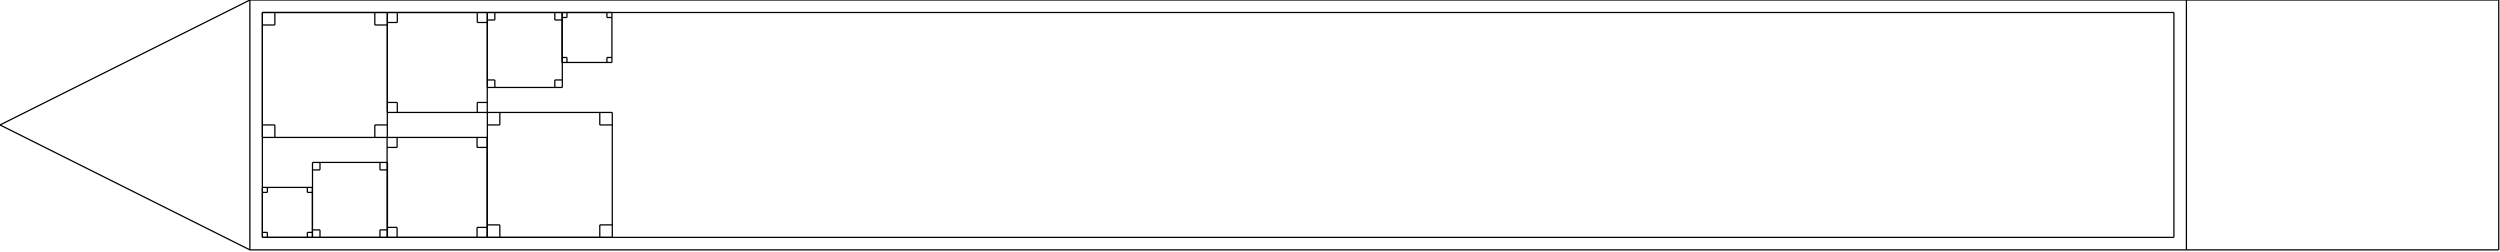
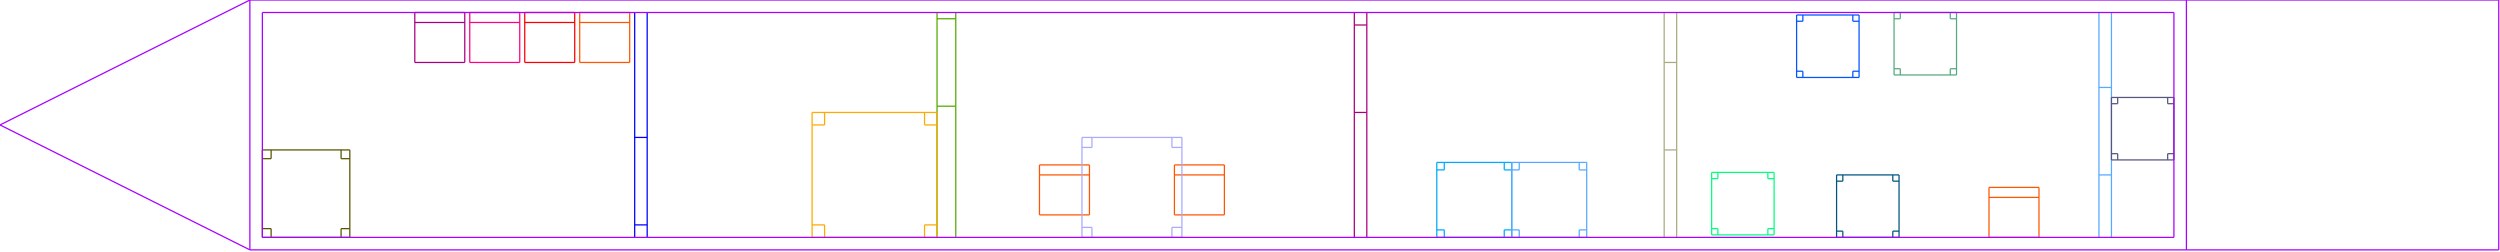
<svg xmlns="http://www.w3.org/2000/svg" width="2001.0" height="201.0" version="1.1">
-   <line fill="none" x1="210.0" y1="10.0" x2="210.0" y2="110" id="svg_1" stroke="#000000" />
-   <line fill="none" x1="310.0" y1="10.0" x2="310.0" y2="110" id="svg_1" stroke="#000000" />
-   <line fill="none" y1="10.0" x1="210.0" y2="10.0" x2="310.0" id="svg_1" stroke="#000000" />
-   <line fill="none" y1="110" x1="210.0" y2="110" x2="310.0" id="svg_1" stroke="#000000" />
-   <line fill="none" y1="10.0" x1="220" y2="20.0" x2="220" id="svg_1" stroke="#000000" />
-   <line fill="none" y1="20.0" x1="210.0" y2="20.0" x2="220" id="svg_1" stroke="#000000" />
-   <line fill="none" y1="10.0" x1="300.0" y2="20.0" x2="300.0" id="svg_1" stroke="#000000" />
-   <line fill="none" y1="20.0" x1="310.0" y2="20.0" x2="300.0" id="svg_1" stroke="#000000" />
-   <line stroke="#000000" id="svg_1" x2="220" y2="100.0" x1="220" y1="110" fill="none" />
-   <line stroke="#000000" id="svg_1" x2="220" y2="100.0" x1="210.0" y1="100.0" fill="none" />
-   <line stroke="#000000" id="svg_1" x2="300.0" y2="100.0" x1="300.0" y1="110" fill="none" />
-   <line stroke="#000000" id="svg_1" x2="300.0" y2="100.0" x1="310.0" y1="100.0" fill="none" />
-   <line fill="none" x1="449.785" y1="10.0" x2="449.785" y2="50.0" id="svg_1" stroke="#000000" />
-   <line fill="none" x1="489.785" y1="10.0" x2="489.785" y2="50.0" id="svg_1" stroke="#000000" />
-   <line fill="none" y1="10.0" x1="449.785" y2="10.0" x2="489.785" id="svg_1" stroke="#000000" />
-   <line fill="none" y1="50.0" x1="449.785" y2="50.0" x2="489.785" id="svg_1" stroke="#000000" />
-   <line fill="none" y1="10.0" x1="453.785" y2="14" x2="453.785" id="svg_1" stroke="#000000" />
-   <line fill="none" y1="14" x1="449.785" y2="14" x2="453.785" id="svg_1" stroke="#000000" />
-   <line fill="none" y1="10.0" x1="485.785" y2="14" x2="485.785" id="svg_1" stroke="#000000" />
-   <line fill="none" y1="14" x1="489.785" y2="14" x2="485.785" id="svg_1" stroke="#000000" />
-   <line stroke="#000000" id="svg_1" x2="453.785" y2="46" x1="453.785" y1="50.0" fill="none" />
-   <line stroke="#000000" id="svg_1" x2="453.785" y2="46" x1="449.785" y1="46" fill="none" />
-   <line stroke="#000000" id="svg_1" x2="485.785" y2="46" x1="485.785" y1="50.0" fill="none" />
-   <line stroke="#000000" id="svg_1" x2="485.785" y2="46" x1="489.785" y1="46" fill="none" />
-   <line fill="none" x1="390.072" y1="10.0" x2="390.072" y2="70.0" id="svg_1" stroke="#000000" />
-   <line fill="none" x1="450.072" y1="10.0" x2="450.072" y2="70.0" id="svg_1" stroke="#000000" />
-   <line fill="none" y1="10.0" x1="390.072" y2="10.0" x2="450.072" id="svg_1" stroke="#000000" />
-   <line fill="none" y1="70.0" x1="390.072" y2="70.0" x2="450.072" id="svg_1" stroke="#000000" />
-   <line fill="none" y1="10.0" x1="396.072" y2="16.0" x2="396.072" id="svg_1" stroke="#000000" />
-   <line fill="none" y1="16.0" x1="390.072" y2="16.0" x2="396.072" id="svg_1" stroke="#000000" />
-   <line fill="none" y1="10.0" x1="444.072" y2="16.0" x2="444.072" id="svg_1" stroke="#000000" />
-   <line fill="none" y1="16.0" x1="450.072" y2="16.0" x2="444.072" id="svg_1" stroke="#000000" />
-   <line stroke="#000000" id="svg_1" x2="396.072" y2="64.0" x1="396.072" y1="70.0" fill="none" />
-   <line stroke="#000000" id="svg_1" x2="396.072" y2="64.0" x1="390.072" y1="64.0" fill="none" />
-   <line stroke="#000000" id="svg_1" x2="444.072" y2="64.0" x1="444.072" y1="70.0" fill="none" />
-   <line stroke="#000000" id="svg_1" x2="444.072" y2="64.0" x1="450.072" y1="64.0" fill="none" />
-   <line fill="none" x1="309.995" y1="10.0" x2="309.995" y2="90.0" id="svg_1" stroke="#000000" />
-   <line fill="none" x1="389.995" y1="10.0" x2="389.995" y2="90.0" id="svg_1" stroke="#000000" />
-   <line fill="none" y1="10.0" x1="309.995" y2="10.0" x2="389.995" id="svg_1" stroke="#000000" />
-   <line fill="none" y1="90.0" x1="309.995" y2="90.0" x2="389.995" id="svg_1" stroke="#000000" />
-   <line fill="none" y1="10.0" x1="317.995" y2="18" x2="317.995" id="svg_1" stroke="#000000" />
-   <line fill="none" y1="18" x1="309.995" y2="18" x2="317.995" id="svg_1" stroke="#000000" />
-   <line fill="none" y1="10.0" x1="381.995" y2="18" x2="381.995" id="svg_1" stroke="#000000" />
-   <line fill="none" y1="18" x1="389.995" y2="18" x2="381.995" id="svg_1" stroke="#000000" />
-   <line stroke="#000000" id="svg_1" x2="317.995" y2="82.0" x1="317.995" y1="90.0" fill="none" />
-   <line stroke="#000000" id="svg_1" x2="317.995" y2="82.0" x1="309.995" y1="82.0" fill="none" />
-   <line stroke="#000000" id="svg_1" x2="381.995" y2="82.0" x1="381.995" y1="90.0" fill="none" />
-   <line stroke="#000000" id="svg_1" x2="381.995" y2="82.0" x1="389.995" y1="82.0" fill="none" />
-   <line fill="none" x1="210.0" y1="150.0" x2="210.0" y2="190.0" id="svg_1" stroke="#000000" />
-   <line fill="none" x1="250.0" y1="150.0" x2="250.0" y2="190.0" id="svg_1" stroke="#000000" />
-   <line fill="none" y1="150.0" x1="210.0" y2="150.0" x2="250.0" id="svg_1" stroke="#000000" />
-   <line fill="none" y1="190.0" x1="210.0" y2="190.0" x2="250.0" id="svg_1" stroke="#000000" />
-   <line fill="none" y1="150.0" x1="214.0" y2="154.0" x2="214.0" id="svg_1" stroke="#000000" />
-   <line fill="none" y1="154.0" x1="210.0" y2="154.0" x2="214.0" id="svg_1" stroke="#000000" />
-   <line fill="none" y1="150.0" x1="246.0" y2="154.0" x2="246.0" id="svg_1" stroke="#000000" />
-   <line fill="none" y1="154.0" x1="250.0" y2="154.0" x2="246.0" id="svg_1" stroke="#000000" />
-   <line stroke="#000000" id="svg_1" x2="214.0" y2="186.0" x1="214.0" y1="190.0" fill="none" />
-   <line stroke="#000000" id="svg_1" x2="214.0" y2="186.0" x1="210.0" y1="186.0" fill="none" />
-   <line stroke="#000000" id="svg_1" x2="246.0" y2="186.0" x1="246.0" y1="190.0" fill="none" />
-   <line stroke="#000000" id="svg_1" x2="246.0" y2="186.0" x1="250.0" y1="186.0" fill="none" />
-   <line fill="none" x1="250.12" y1="130" x2="250.12" y2="190.0" id="svg_1" stroke="#000000" />
-   <line fill="none" x1="310.12" y1="130" x2="310.12" y2="190.0" id="svg_1" stroke="#000000" />
-   <line fill="none" y1="130" x1="250.12" y2="130" x2="310.12" id="svg_1" stroke="#000000" />
-   <line fill="none" y1="190.0" x1="250.12" y2="190.0" x2="310.12" id="svg_1" stroke="#000000" />
-   <line fill="none" y1="130" x1="256.12" y2="136.0" x2="256.12" id="svg_1" stroke="#000000" />
-   <line fill="none" y1="136.0" x1="250.12" y2="136.0" x2="256.12" id="svg_1" stroke="#000000" />
-   <line fill="none" y1="130" x1="304.12" y2="136.0" x2="304.12" id="svg_1" stroke="#000000" />
-   <line fill="none" y1="136.0" x1="310.12" y2="136.0" x2="304.12" id="svg_1" stroke="#000000" />
-   <line stroke="#000000" id="svg_1" x2="256.12" y2="184.0" x1="256.12" y1="190.0" fill="none" />
-   <line stroke="#000000" id="svg_1" x2="256.12" y2="184.0" x1="250.12" y1="184.0" fill="none" />
-   <line stroke="#000000" id="svg_1" x2="304.12" y2="184.0" x1="304.12" y1="190.0" fill="none" />
-   <line stroke="#000000" id="svg_1" x2="304.12" y2="184.0" x1="310.12" y1="184.0" fill="none" />
-   <line fill="none" x1="309.833" y1="110" x2="309.833" y2="190.0" id="svg_1" stroke="#000000" />
-   <line fill="none" x1="389.833" y1="110" x2="389.833" y2="190.0" id="svg_1" stroke="#000000" />
-   <line fill="none" y1="110" x1="309.833" y2="110" x2="389.833" id="svg_1" stroke="#000000" />
-   <line fill="none" y1="190.0" x1="309.833" y2="190.0" x2="389.833" id="svg_1" stroke="#000000" />
-   <line fill="none" y1="110" x1="317.833" y2="118.0" x2="317.833" id="svg_1" stroke="#000000" />
-   <line fill="none" y1="118.0" x1="309.833" y2="118.0" x2="317.833" id="svg_1" stroke="#000000" />
-   <line fill="none" y1="110" x1="381.833" y2="118.0" x2="381.833" id="svg_1" stroke="#000000" />
-   <line fill="none" y1="118.0" x1="389.833" y2="118.0" x2="381.833" id="svg_1" stroke="#000000" />
-   <line stroke="#000000" id="svg_1" x2="317.833" y2="182" x1="317.833" y1="190.0" fill="none" />
-   <line stroke="#000000" id="svg_1" x2="317.833" y2="182" x1="309.833" y1="182" fill="none" />
-   <line stroke="#000000" id="svg_1" x2="381.833" y2="182" x1="381.833" y1="190.0" fill="none" />
-   <line stroke="#000000" id="svg_1" x2="381.833" y2="182" x1="389.833" y1="182" fill="none" />
-   <line fill="none" x1="390.072" y1="90" x2="390.072" y2="190.0" id="svg_1" stroke="#000000" />
-   <line fill="none" x1="490.072" y1="90" x2="490.072" y2="190.0" id="svg_1" stroke="#000000" />
-   <line fill="none" y1="90" x1="390.072" y2="90" x2="490.072" id="svg_1" stroke="#000000" />
-   <line fill="none" y1="190.0" x1="390.072" y2="190.0" x2="490.072" id="svg_1" stroke="#000000" />
-   <line fill="none" y1="90" x1="400.072" y2="100" x2="400.072" id="svg_1" stroke="#000000" />
-   <line fill="none" y1="100" x1="390.072" y2="100" x2="400.072" id="svg_1" stroke="#000000" />
-   <line fill="none" y1="90" x1="480.072" y2="100" x2="480.072" id="svg_1" stroke="#000000" />
-   <line fill="none" y1="100" x1="490.072" y2="100" x2="480.072" id="svg_1" stroke="#000000" />
-   <line stroke="#000000" id="svg_1" x2="400.072" y2="180" x1="400.072" y1="190.0" fill="none" />
-   <line stroke="#000000" id="svg_1" x2="400.072" y2="180" x1="390.072" y1="180" fill="none" />
-   <line stroke="#000000" id="svg_1" x2="480.072" y2="180" x1="480.072" y1="190.0" fill="none" />
-   <line stroke="#000000" id="svg_1" x2="480.072" y2="180" x1="490.072" y1="180" fill="none" />
-   <line stroke="#000000" stroke-width="1" x1="200.0" y1="0.0" x2="2000.0" y2="0.0" />
-   <line stroke="#000000" stroke-width="1" x1="210.0" y1="10.0" x2="1740" y2="10.0" />
-   <line stroke="#000000" stroke-width="1" x1="200.0" y1="200.0" x2="2000.0" y2="200.0" />
-   <line stroke="#000000" stroke-width="1" x1="210.0" y1="190.0" x2="1740" y2="190.0" />
-   <line stroke="#000000" stroke-width="1" x1="0.0" y1="100.0" x2="200.0" y2="0.0" />
-   <line stroke="#000000" stroke-width="1" x1="0.0" y1="100.0" x2="200.0" y2="200.0" />
-   <line stroke="#000000" stroke-width="1" x1="1750.0" y1="0.0" x2="1750.0" y2="200.0" />
-   <line stroke="#000000" stroke-width="1" x1="1740" y1="10.0" x2="1740" y2="190.0" />
-   <line stroke="#000000" stroke-width="1" x1="200.0" y1="0.0" x2="200.0" y2="200.0" />
-   <line stroke="#000000" stroke-width="1" x1="210.0" y1="10.0" x2="210.0" y2="190.0" />
-   <line stroke="#000000" stroke-width="1" x1="2000.0" y1="0.0" x2="2000.0" y2="200.0" />
+   <line stroke="#ff5500" stroke-width="1" x1="464" y1="10.0" x2="464" y2="50.0" />
+   <line stroke="#ff5500" stroke-width="1" x1="464" y1="10.0" x2="504" y2="10.0" />
+   <line stroke="#ff5500" stroke-width="1" x1="464" y1="50.0" x2="504" y2="50.0" />
+   <line stroke="#ff5500" stroke-width="1" x1="504" y1="10.0" x2="504" y2="50.0" />
+   <line stroke="#ff5500" stroke-width="1" x1="464" y1="18" x2="504" y2="18" />
+   <line stroke="#55aa00" stroke-width="1" x1="750.0" y1="10.0" x2="750.0" y2="190.0" />
+   <line stroke="#55aa00" stroke-width="1" x1="765.0" y1="10.0" x2="765.0" y2="190.0" />
+   <line stroke="#55aa00" stroke-width="1" x1="750.0" y1="15" x2="765.0" y2="15" />
+   <line stroke="#55aa00" stroke-width="1" x1="750.0" y1="85.0" x2="765.0" y2="85.0" />
+   <line stroke="#aa007f" stroke-width="1" x1="1084" y1="10.0" x2="1084" y2="190.0" />
+   <line stroke="#aa007f" stroke-width="1" x1="1094" y1="10.0" x2="1094" y2="190.0" />
+   <line stroke="#aa007f" stroke-width="1" x1="1084" y1="20.0" x2="1094" y2="20.0" />
+   <line stroke="#aa007f" stroke-width="1" x1="1084" y1="90" x2="1094" y2="90" />
+   <line stroke="#0000ff" stroke-width="1" x1="508" y1="10.0" x2="508" y2="190.0" />
+   <line stroke="#0000ff" stroke-width="1" x1="518" y1="10.0" x2="518" y2="190.0" />
+   <line stroke="#0000ff" stroke-width="1" x1="508" y1="110" x2="518" y2="110" />
+   <line stroke="#0000ff" stroke-width="1" x1="508" y1="180.0" x2="518" y2="180.0" />
+   <line stroke="#ff0000" stroke-width="1" x1="420" y1="10.0" x2="420" y2="50.0" />
+   <line stroke="#ff0000" stroke-width="1" x1="420" y1="10.0" x2="460" y2="10.0" />
+   <line stroke="#ff0000" stroke-width="1" x1="420" y1="50.0" x2="460" y2="50.0" />
+   <line stroke="#ff0000" stroke-width="1" x1="460" y1="10.0" x2="460" y2="50.0" />
+   <line stroke="#ff0000" stroke-width="1" x1="420" y1="18" x2="460" y2="18" />
+   <line stroke="#ff007f" stroke-width="1" x1="376.0" y1="10.0" x2="376.0" y2="50.0" />
+   <line stroke="#ff007f" stroke-width="1" x1="376.0" y1="10.0" x2="416.0" y2="10.0" />
+   <line stroke="#ff007f" stroke-width="1" x1="376.0" y1="50.0" x2="416.0" y2="50.0" />
+   <line stroke="#ff007f" stroke-width="1" x1="416.0" y1="10.0" x2="416.0" y2="50.0" />
+   <line stroke="#ff007f" stroke-width="1" x1="376.0" y1="18" x2="416.0" y2="18" />
+   <line stroke="#aa007f" stroke-width="1" x1="332.0" y1="10.0" x2="332.0" y2="50.0" />
+   <line stroke="#aa007f" stroke-width="1" x1="332.0" y1="10.0" x2="372.0" y2="10.0" />
+   <line stroke="#aa007f" stroke-width="1" x1="332.0" y1="50.0" x2="372.0" y2="50.0" />
+   <line stroke="#aa007f" stroke-width="1" x1="372.0" y1="10.0" x2="372.0" y2="50.0" />
+   <line stroke="#aa007f" stroke-width="1" x1="332.0" y1="18" x2="372.0" y2="18" />
+   <line stroke="#ffaa00" stroke-width="1" x1="650" y1="90" x2="650" y2="190.0" />
+   <line stroke="#ffaa00" stroke-width="1" x1="750" y1="90" x2="750" y2="190.0" />
+   <line stroke="#ffaa00" stroke-width="1" x1="650" y1="90" x2="750" y2="90" />
+   <line stroke="#ffaa00" stroke-width="1" x1="650" y1="190.0" x2="750" y2="190.0" />
+   <line stroke="#ffaa00" stroke-width="1" x1="660" y1="90" x2="660" y2="100" />
+   <line stroke="#ffaa00" stroke-width="1" x1="650" y1="100" x2="660" y2="100" />
+   <line stroke="#ffaa00" stroke-width="1" x1="740" y1="90" x2="740" y2="100" />
+   <line stroke="#ffaa00" stroke-width="1" x1="750" y1="100" x2="740" y2="100" />
+   <line stroke="#ffaa00" stroke-width="1" x1="660" y1="190.0" x2="660" y2="180" />
+   <line stroke="#ffaa00" stroke-width="1" x1="650" y1="180" x2="660" y2="180" />
+   <line stroke="#ffaa00" stroke-width="1" x1="740" y1="190.0" x2="740" y2="180" />
+   <line stroke="#ffaa00" stroke-width="1" x1="750" y1="180" x2="740" y2="180" />
+   <line stroke="#55aaff" stroke-width="1" x1="1680" y1="10.0" x2="1680" y2="190.0" />
+   <line stroke="#55aaff" stroke-width="1" x1="1690" y1="10.0" x2="1690" y2="190.0" />
+   <line stroke="#55aaff" stroke-width="1" x1="1680" y1="70.0" x2="1690" y2="70.0" />
+   <line stroke="#55aaff" stroke-width="1" x1="1680" y1="140.0" x2="1690" y2="140.0" />
+   <line stroke="#aaaa7f" stroke-width="1" x1="1332.0" y1="10.0" x2="1332.0" y2="190.0" />
+   <line stroke="#aaaa7f" stroke-width="1" x1="1342.0" y1="10.0" x2="1342.0" y2="190.0" />
+   <line stroke="#aaaa7f" stroke-width="1" x1="1332.0" y1="50.0" x2="1342.0" y2="50.0" />
+   <line stroke="#aaaa7f" stroke-width="1" x1="1332.0" y1="120.0" x2="1342.0" y2="120.0" />
+   <line stroke="#55557f" stroke-width="1" x1="1690" y1="78" x2="1690" y2="128" />
+   <line stroke="#55557f" stroke-width="1" x1="1740" y1="78" x2="1740" y2="128" />
+   <line stroke="#55557f" stroke-width="1" x1="1690" y1="78" x2="1740" y2="78" />
+   <line stroke="#55557f" stroke-width="1" x1="1690" y1="128" x2="1740" y2="128" />
+   <line stroke="#55557f" stroke-width="1" x1="1695.0" y1="78" x2="1695.0" y2="83.0" />
+   <line stroke="#55557f" stroke-width="1" x1="1690" y1="83.0" x2="1695.0" y2="83.0" />
+   <line stroke="#55557f" stroke-width="1" x1="1735" y1="78" x2="1735" y2="83.0" />
+   <line stroke="#55557f" stroke-width="1" x1="1740" y1="83.0" x2="1735" y2="83.0" />
+   <line stroke="#55557f" stroke-width="1" x1="1695.0" y1="128" x2="1695.0" y2="123.0" />
+   <line stroke="#55557f" stroke-width="1" x1="1690" y1="123.0" x2="1695.0" y2="123.0" />
+   <line stroke="#55557f" stroke-width="1" x1="1735" y1="128" x2="1735" y2="123.0" />
+   <line stroke="#55557f" stroke-width="1" x1="1740" y1="123.0" x2="1735" y2="123.0" />
+   <line stroke="#00aaff" stroke-width="1" x1="1150.0" y1="130.0" x2="1150.0" y2="190.0" />
+   <line stroke="#00aaff" stroke-width="1" x1="1210.0" y1="130.0" x2="1210.0" y2="190.0" />
+   <line stroke="#00aaff" stroke-width="1" x1="1150.0" y1="130.0" x2="1210.0" y2="130.0" />
+   <line stroke="#00aaff" stroke-width="1" x1="1150.0" y1="190.0" x2="1210.0" y2="190.0" />
+   <line stroke="#00aaff" stroke-width="1" x1="1156.0" y1="130.0" x2="1156.0" y2="136.0" />
+   <line stroke="#00aaff" stroke-width="1" x1="1150.0" y1="136.0" x2="1156.0" y2="136.0" />
+   <line stroke="#00aaff" stroke-width="1" x1="1204.0" y1="130.0" x2="1204.0" y2="136.0" />
+   <line stroke="#00aaff" stroke-width="1" x1="1210.0" y1="136.0" x2="1204.0" y2="136.0" />
+   <line stroke="#00aaff" stroke-width="1" x1="1156.0" y1="190.0" x2="1156.0" y2="184.0" />
+   <line stroke="#00aaff" stroke-width="1" x1="1150.0" y1="184.0" x2="1156.0" y2="184.0" />
+   <line stroke="#00aaff" stroke-width="1" x1="1204.0" y1="190.0" x2="1204.0" y2="184.0" />
+   <line stroke="#00aaff" stroke-width="1" x1="1210.0" y1="184.0" x2="1204.0" y2="184.0" />
+   <line stroke="#55aaff" stroke-width="1" x1="1210" y1="130" x2="1210" y2="190.0" />
+   <line stroke="#55aaff" stroke-width="1" x1="1270.0" y1="130" x2="1270.0" y2="190.0" />
+   <line stroke="#55aaff" stroke-width="1" x1="1210" y1="130" x2="1270.0" y2="130" />
+   <line stroke="#55aaff" stroke-width="1" x1="1210" y1="190.0" x2="1270.0" y2="190.0" />
+   <line stroke="#55aaff" stroke-width="1" x1="1216" y1="130" x2="1216" y2="136.0" />
+   <line stroke="#55aaff" stroke-width="1" x1="1210" y1="136.0" x2="1216" y2="136.0" />
+   <line stroke="#55aaff" stroke-width="1" x1="1264.0" y1="130" x2="1264.0" y2="136.0" />
+   <line stroke="#55aaff" stroke-width="1" x1="1270.0" y1="136.0" x2="1264.0" y2="136.0" />
+   <line stroke="#55aaff" stroke-width="1" x1="1216" y1="190.0" x2="1216" y2="184.0" />
+   <line stroke="#55aaff" stroke-width="1" x1="1210" y1="184.0" x2="1216" y2="184.0" />
+   <line stroke="#55aaff" stroke-width="1" x1="1264.0" y1="190.0" x2="1264.0" y2="184.0" />
+   <line stroke="#55aaff" stroke-width="1" x1="1270.0" y1="184.0" x2="1264.0" y2="184.0" />
+   <line stroke="#ff5500" stroke-width="1" x1="832" y1="132" x2="832" y2="172" />
+   <line stroke="#ff5500" stroke-width="1" x1="832" y1="132" x2="872" y2="132" />
+   <line stroke="#ff5500" stroke-width="1" x1="832" y1="172" x2="872" y2="172" />
+   <line stroke="#ff5500" stroke-width="1" x1="872" y1="132" x2="872" y2="172" />
+   <line stroke="#ff5500" stroke-width="1" x1="832" y1="140" x2="872" y2="140" />
+   <line stroke="#ff5500" stroke-width="1" x1="940" y1="132" x2="940" y2="172" />
+   <line stroke="#ff5500" stroke-width="1" x1="940" y1="132" x2="980" y2="132" />
+   <line stroke="#ff5500" stroke-width="1" x1="940" y1="172" x2="980" y2="172" />
+   <line stroke="#ff5500" stroke-width="1" x1="980" y1="132" x2="980" y2="172" />
+   <line stroke="#ff5500" stroke-width="1" x1="940" y1="140" x2="980" y2="140" />
+   <line stroke="#aaaaff" stroke-width="1" x1="866.0" y1="110" x2="866.0" y2="190.0" />
+   <line stroke="#aaaaff" stroke-width="1" x1="946" y1="110" x2="946" y2="190.0" />
+   <line stroke="#aaaaff" stroke-width="1" x1="866.0" y1="110" x2="946" y2="110" />
+   <line stroke="#aaaaff" stroke-width="1" x1="866.0" y1="190.0" x2="946" y2="190.0" />
+   <line stroke="#aaaaff" stroke-width="1" x1="874.0" y1="110" x2="874.0" y2="118.0" />
+   <line stroke="#aaaaff" stroke-width="1" x1="866.0" y1="118.0" x2="874.0" y2="118.0" />
+   <line stroke="#aaaaff" stroke-width="1" x1="938" y1="110" x2="938" y2="118.0" />
+   <line stroke="#aaaaff" stroke-width="1" x1="946" y1="118.0" x2="938" y2="118.0" />
+   <line stroke="#aaaaff" stroke-width="1" x1="874.0" y1="190.0" x2="874.0" y2="182" />
+   <line stroke="#aaaaff" stroke-width="1" x1="866.0" y1="182" x2="874.0" y2="182" />
+   <line stroke="#aaaaff" stroke-width="1" x1="938" y1="190.0" x2="938" y2="182" />
+   <line stroke="#aaaaff" stroke-width="1" x1="946" y1="182" x2="938" y2="182" />
+   <line stroke="#00557f" stroke-width="1" x1="1470.0" y1="140.0" x2="1470.0" y2="190.0" />
+   <line stroke="#00557f" stroke-width="1" x1="1520.0" y1="140.0" x2="1520.0" y2="190.0" />
+   <line stroke="#00557f" stroke-width="1" x1="1470.0" y1="140.0" x2="1520.0" y2="140.0" />
+   <line stroke="#00557f" stroke-width="1" x1="1470.0" y1="190.0" x2="1520.0" y2="190.0" />
+   <line stroke="#00557f" stroke-width="1" x1="1475" y1="140.0" x2="1475" y2="145.0" />
+   <line stroke="#00557f" stroke-width="1" x1="1470.0" y1="145.0" x2="1475" y2="145.0" />
+   <line stroke="#00557f" stroke-width="1" x1="1515.0" y1="140.0" x2="1515.0" y2="145.0" />
+   <line stroke="#00557f" stroke-width="1" x1="1520.0" y1="145.0" x2="1515.0" y2="145.0" />
+   <line stroke="#00557f" stroke-width="1" x1="1475" y1="190.0" x2="1475" y2="185.0" />
+   <line stroke="#00557f" stroke-width="1" x1="1470.0" y1="185.0" x2="1475" y2="185.0" />
+   <line stroke="#00557f" stroke-width="1" x1="1515.0" y1="190.0" x2="1515.0" y2="185.0" />
+   <line stroke="#00557f" stroke-width="1" x1="1520.0" y1="185.0" x2="1515.0" y2="185.0" />
+   <line stroke="#0055ff" stroke-width="1" x1="1438" y1="12" x2="1438" y2="62" />
+   <line stroke="#0055ff" stroke-width="1" x1="1488" y1="12" x2="1488" y2="62" />
+   <line stroke="#0055ff" stroke-width="1" x1="1438" y1="12" x2="1488" y2="12" />
+   <line stroke="#0055ff" stroke-width="1" x1="1438" y1="62" x2="1488" y2="62" />
+   <line stroke="#0055ff" stroke-width="1" x1="1443" y1="12" x2="1443" y2="17" />
+   <line stroke="#0055ff" stroke-width="1" x1="1438" y1="17" x2="1443" y2="17" />
+   <line stroke="#0055ff" stroke-width="1" x1="1483" y1="12" x2="1483" y2="17" />
+   <line stroke="#0055ff" stroke-width="1" x1="1488" y1="17" x2="1483" y2="17" />
+   <line stroke="#0055ff" stroke-width="1" x1="1443" y1="62" x2="1443" y2="57" />
+   <line stroke="#0055ff" stroke-width="1" x1="1438" y1="57" x2="1443" y2="57" />
+   <line stroke="#0055ff" stroke-width="1" x1="1483" y1="62" x2="1483" y2="57" />
+   <line stroke="#0055ff" stroke-width="1" x1="1488" y1="57" x2="1483" y2="57" />
+   <line stroke="#55aa7f" stroke-width="1" x1="1516" y1="10.0" x2="1516" y2="60.0" />
+   <line stroke="#55aa7f" stroke-width="1" x1="1566" y1="10.0" x2="1566" y2="60.0" />
+   <line stroke="#55aa7f" stroke-width="1" x1="1516" y1="10.0" x2="1566" y2="10.0" />
+   <line stroke="#55aa7f" stroke-width="1" x1="1516" y1="60.0" x2="1566" y2="60.0" />
+   <line stroke="#55aa7f" stroke-width="1" x1="1521" y1="10.0" x2="1521" y2="15" />
+   <line stroke="#55aa7f" stroke-width="1" x1="1516" y1="15" x2="1521" y2="15" />
+   <line stroke="#55aa7f" stroke-width="1" x1="1561" y1="10.0" x2="1561" y2="15" />
+   <line stroke="#55aa7f" stroke-width="1" x1="1566" y1="15" x2="1561" y2="15" />
+   <line stroke="#55aa7f" stroke-width="1" x1="1521" y1="60.0" x2="1521" y2="55" />
+   <line stroke="#55aa7f" stroke-width="1" x1="1516" y1="55" x2="1521" y2="55" />
+   <line stroke="#55aa7f" stroke-width="1" x1="1561" y1="60.0" x2="1561" y2="55" />
+   <line stroke="#55aa7f" stroke-width="1" x1="1566" y1="55" x2="1561" y2="55" />
+   <line stroke="#00ff7f" stroke-width="1" x1="1370.0" y1="138.0" x2="1370.0" y2="188.0" />
+   <line stroke="#00ff7f" stroke-width="1" x1="1420.0" y1="138.0" x2="1420.0" y2="188.0" />
+   <line stroke="#00ff7f" stroke-width="1" x1="1370.0" y1="138.0" x2="1420.0" y2="138.0" />
+   <line stroke="#00ff7f" stroke-width="1" x1="1370.0" y1="188.0" x2="1420.0" y2="188.0" />
+   <line stroke="#00ff7f" stroke-width="1" x1="1375" y1="138.0" x2="1375" y2="143" />
+   <line stroke="#00ff7f" stroke-width="1" x1="1370.0" y1="143" x2="1375" y2="143" />
+   <line stroke="#00ff7f" stroke-width="1" x1="1415.0" y1="138.0" x2="1415.0" y2="143" />
+   <line stroke="#00ff7f" stroke-width="1" x1="1420.0" y1="143" x2="1415.0" y2="143" />
+   <line stroke="#00ff7f" stroke-width="1" x1="1375" y1="188.0" x2="1375" y2="183.0" />
+   <line stroke="#00ff7f" stroke-width="1" x1="1370.0" y1="183.0" x2="1375" y2="183.0" />
+   <line stroke="#00ff7f" stroke-width="1" x1="1415.0" y1="188.0" x2="1415.0" y2="183.0" />
+   <line stroke="#00ff7f" stroke-width="1" x1="1420.0" y1="183.0" x2="1415.0" y2="183.0" />
+   <line stroke="#ff5500" stroke-width="1" x1="1592.0" y1="150.0" x2="1592.0" y2="190.0" />
+   <line stroke="#ff5500" stroke-width="1" x1="1592.0" y1="150.0" x2="1632.0" y2="150.0" />
+   <line stroke="#ff5500" stroke-width="1" x1="1592.0" y1="190.0" x2="1632.0" y2="190.0" />
+   <line stroke="#ff5500" stroke-width="1" x1="1632.0" y1="150.0" x2="1632.0" y2="190.0" />
+   <line stroke="#ff5500" stroke-width="1" x1="1592.0" y1="158.0" x2="1632.0" y2="158.0" />
+   <line stroke="#555500" stroke-width="1" x1="210.0" y1="120.0" x2="210.0" y2="190.0" />
+   <line stroke="#555500" stroke-width="1" x1="280.0" y1="120.0" x2="280.0" y2="190.0" />
+   <line stroke="#555500" stroke-width="1" x1="210.0" y1="120.0" x2="280.0" y2="120.0" />
+   <line stroke="#555500" stroke-width="1" x1="210.0" y1="190.0" x2="280.0" y2="190.0" />
+   <line stroke="#555500" stroke-width="1" x1="217.0" y1="120.0" x2="217.0" y2="127.0" />
+   <line stroke="#555500" stroke-width="1" x1="210.0" y1="127.0" x2="217.0" y2="127.0" />
+   <line stroke="#555500" stroke-width="1" x1="273.0" y1="120.0" x2="273.0" y2="127.0" />
+   <line stroke="#555500" stroke-width="1" x1="280.0" y1="127.0" x2="273.0" y2="127.0" />
+   <line stroke="#555500" stroke-width="1" x1="217.0" y1="190.0" x2="217.0" y2="183.0" />
+   <line stroke="#555500" stroke-width="1" x1="210.0" y1="183.0" x2="217.0" y2="183.0" />
+   <line stroke="#555500" stroke-width="1" x1="273.0" y1="190.0" x2="273.0" y2="183.0" />
+   <line stroke="#555500" stroke-width="1" x1="280.0" y1="183.0" x2="273.0" y2="183.0" />
+   <line stroke="#aa00ff" stroke-width="1" x1="200.0" y1="0.0" x2="2000.0" y2="0.0" />
+   <line stroke="#aa00ff" stroke-width="1" x1="210.0" y1="10.0" x2="1740" y2="10.0" />
+   <line stroke="#aa00ff" stroke-width="1" x1="200.0" y1="200.0" x2="2000.0" y2="200.0" />
+   <line stroke="#aa00ff" stroke-width="1" x1="210.0" y1="190.0" x2="1740" y2="190.0" />
+   <line stroke="#aa00ff" stroke-width="1" x1="0.0" y1="100.0" x2="200.0" y2="0.0" />
+   <line stroke="#aa00ff" stroke-width="1" x1="0.0" y1="100.0" x2="200.0" y2="200.0" />
+   <line stroke="#aa00ff" stroke-width="1" x1="1750.0" y1="0.0" x2="1750.0" y2="200.0" />
+   <line stroke="#aa00ff" stroke-width="1" x1="1740" y1="10.0" x2="1740" y2="190.0" />
+   <line stroke="#aa00ff" stroke-width="1" x1="200.0" y1="0.0" x2="200.0" y2="200.0" />
+   <line stroke="#aa00ff" stroke-width="1" x1="210.0" y1="10.0" x2="210.0" y2="190.0" />
+   <line stroke="#aa00ff" stroke-width="1" x1="2000.0" y1="0.0" x2="2000.0" y2="200.0" />
</svg>
